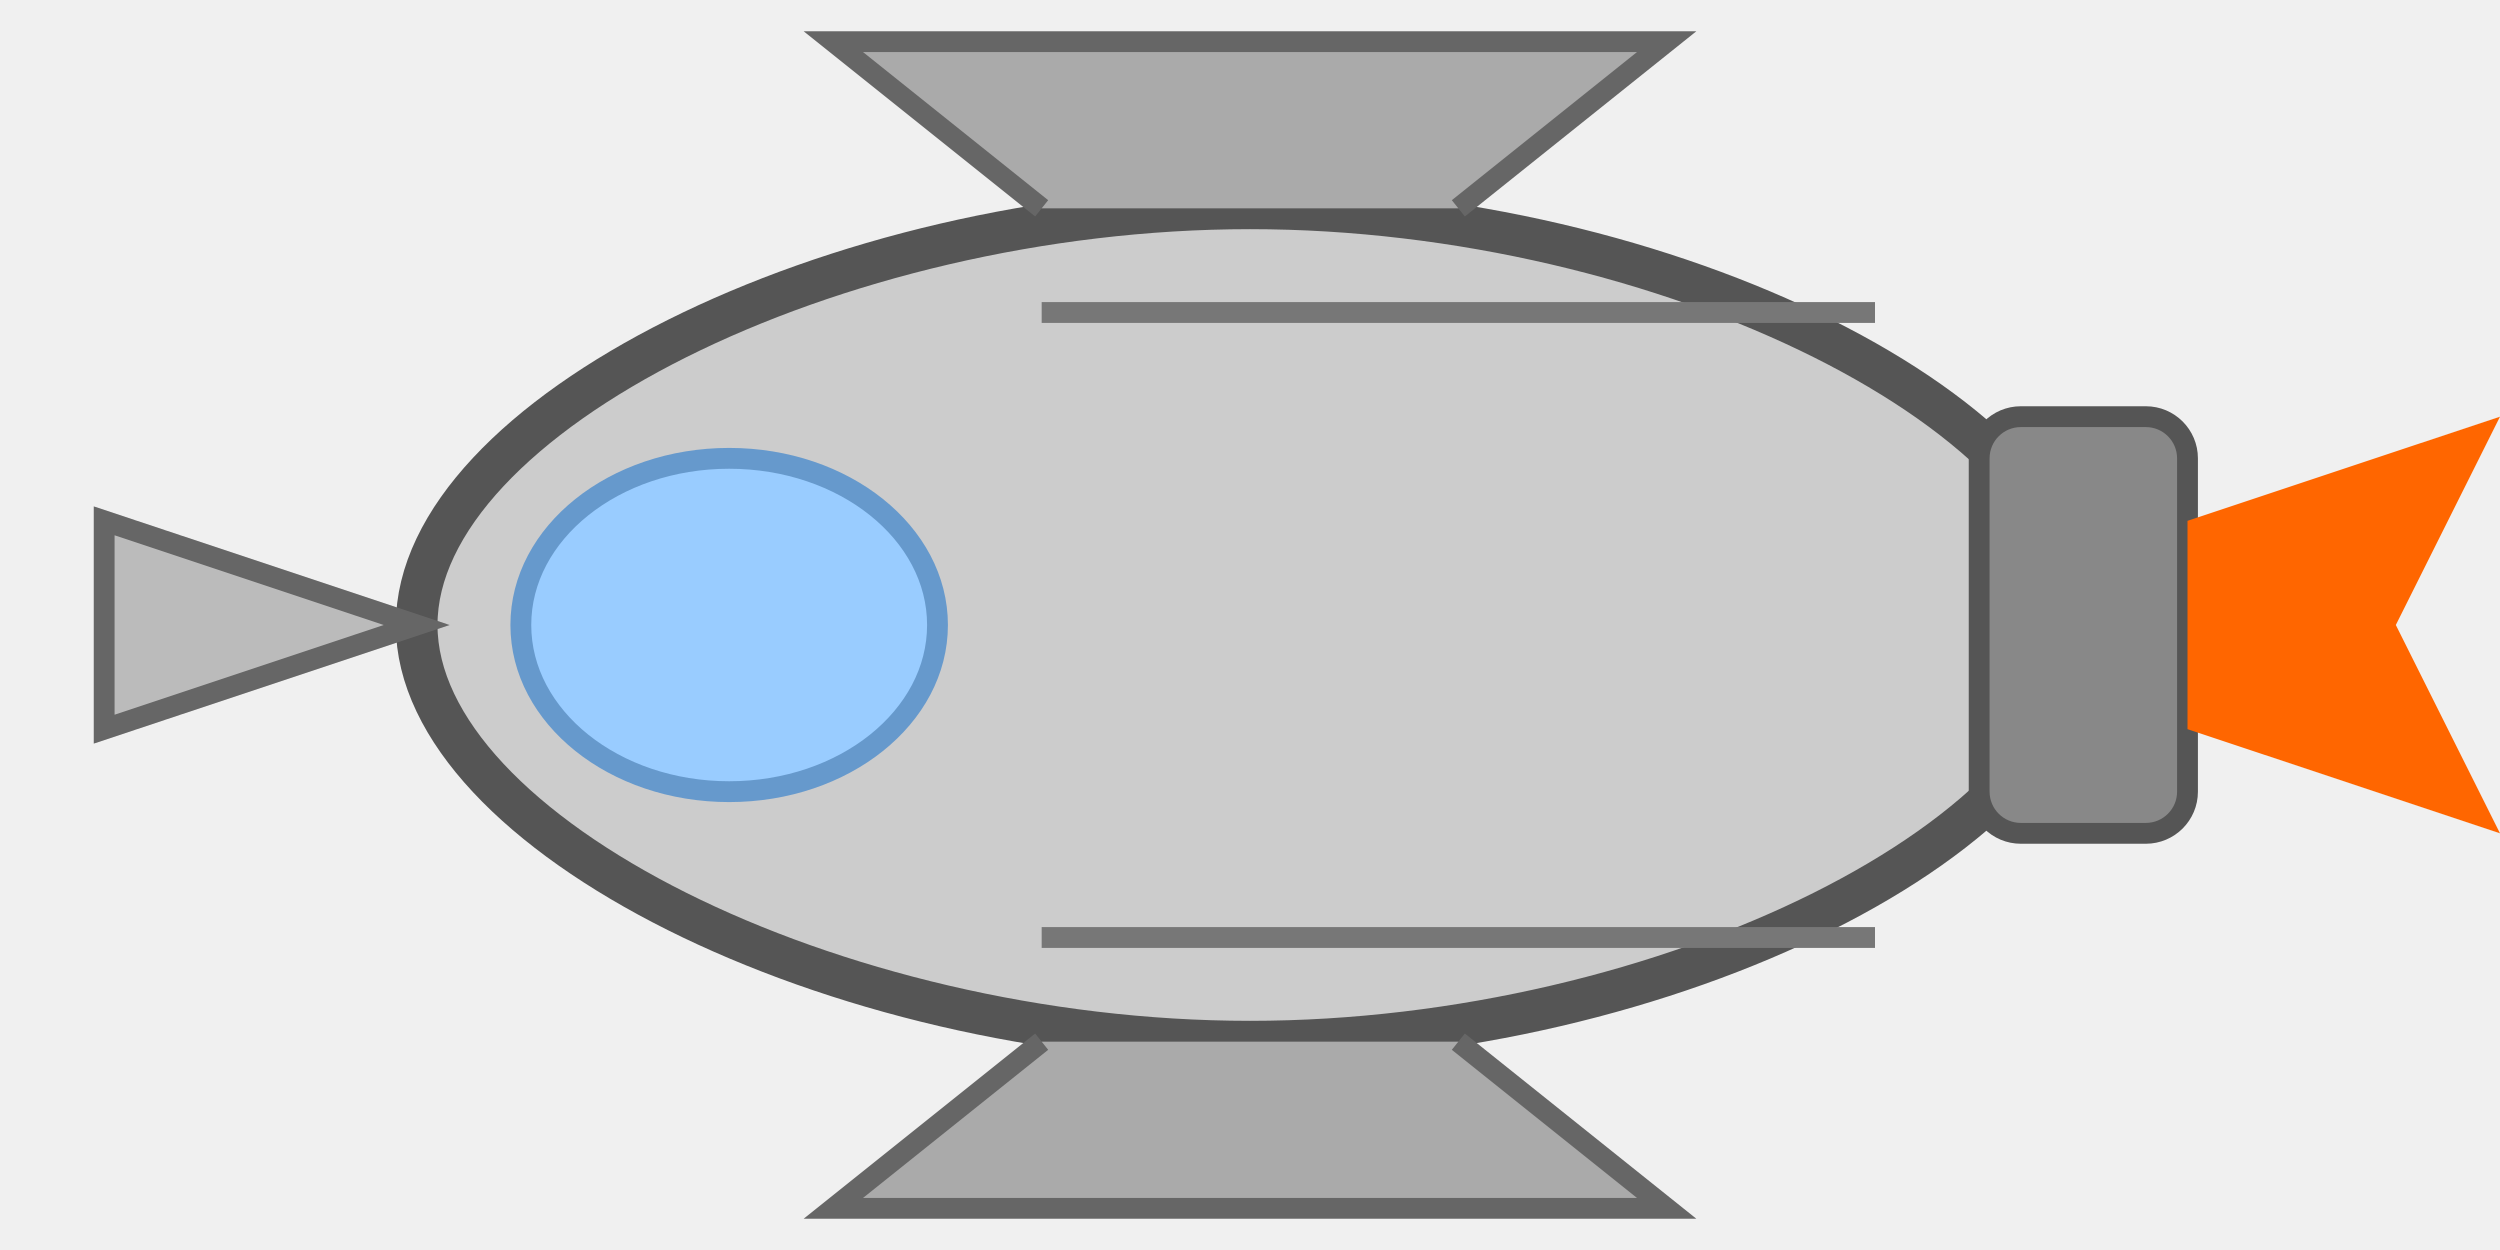
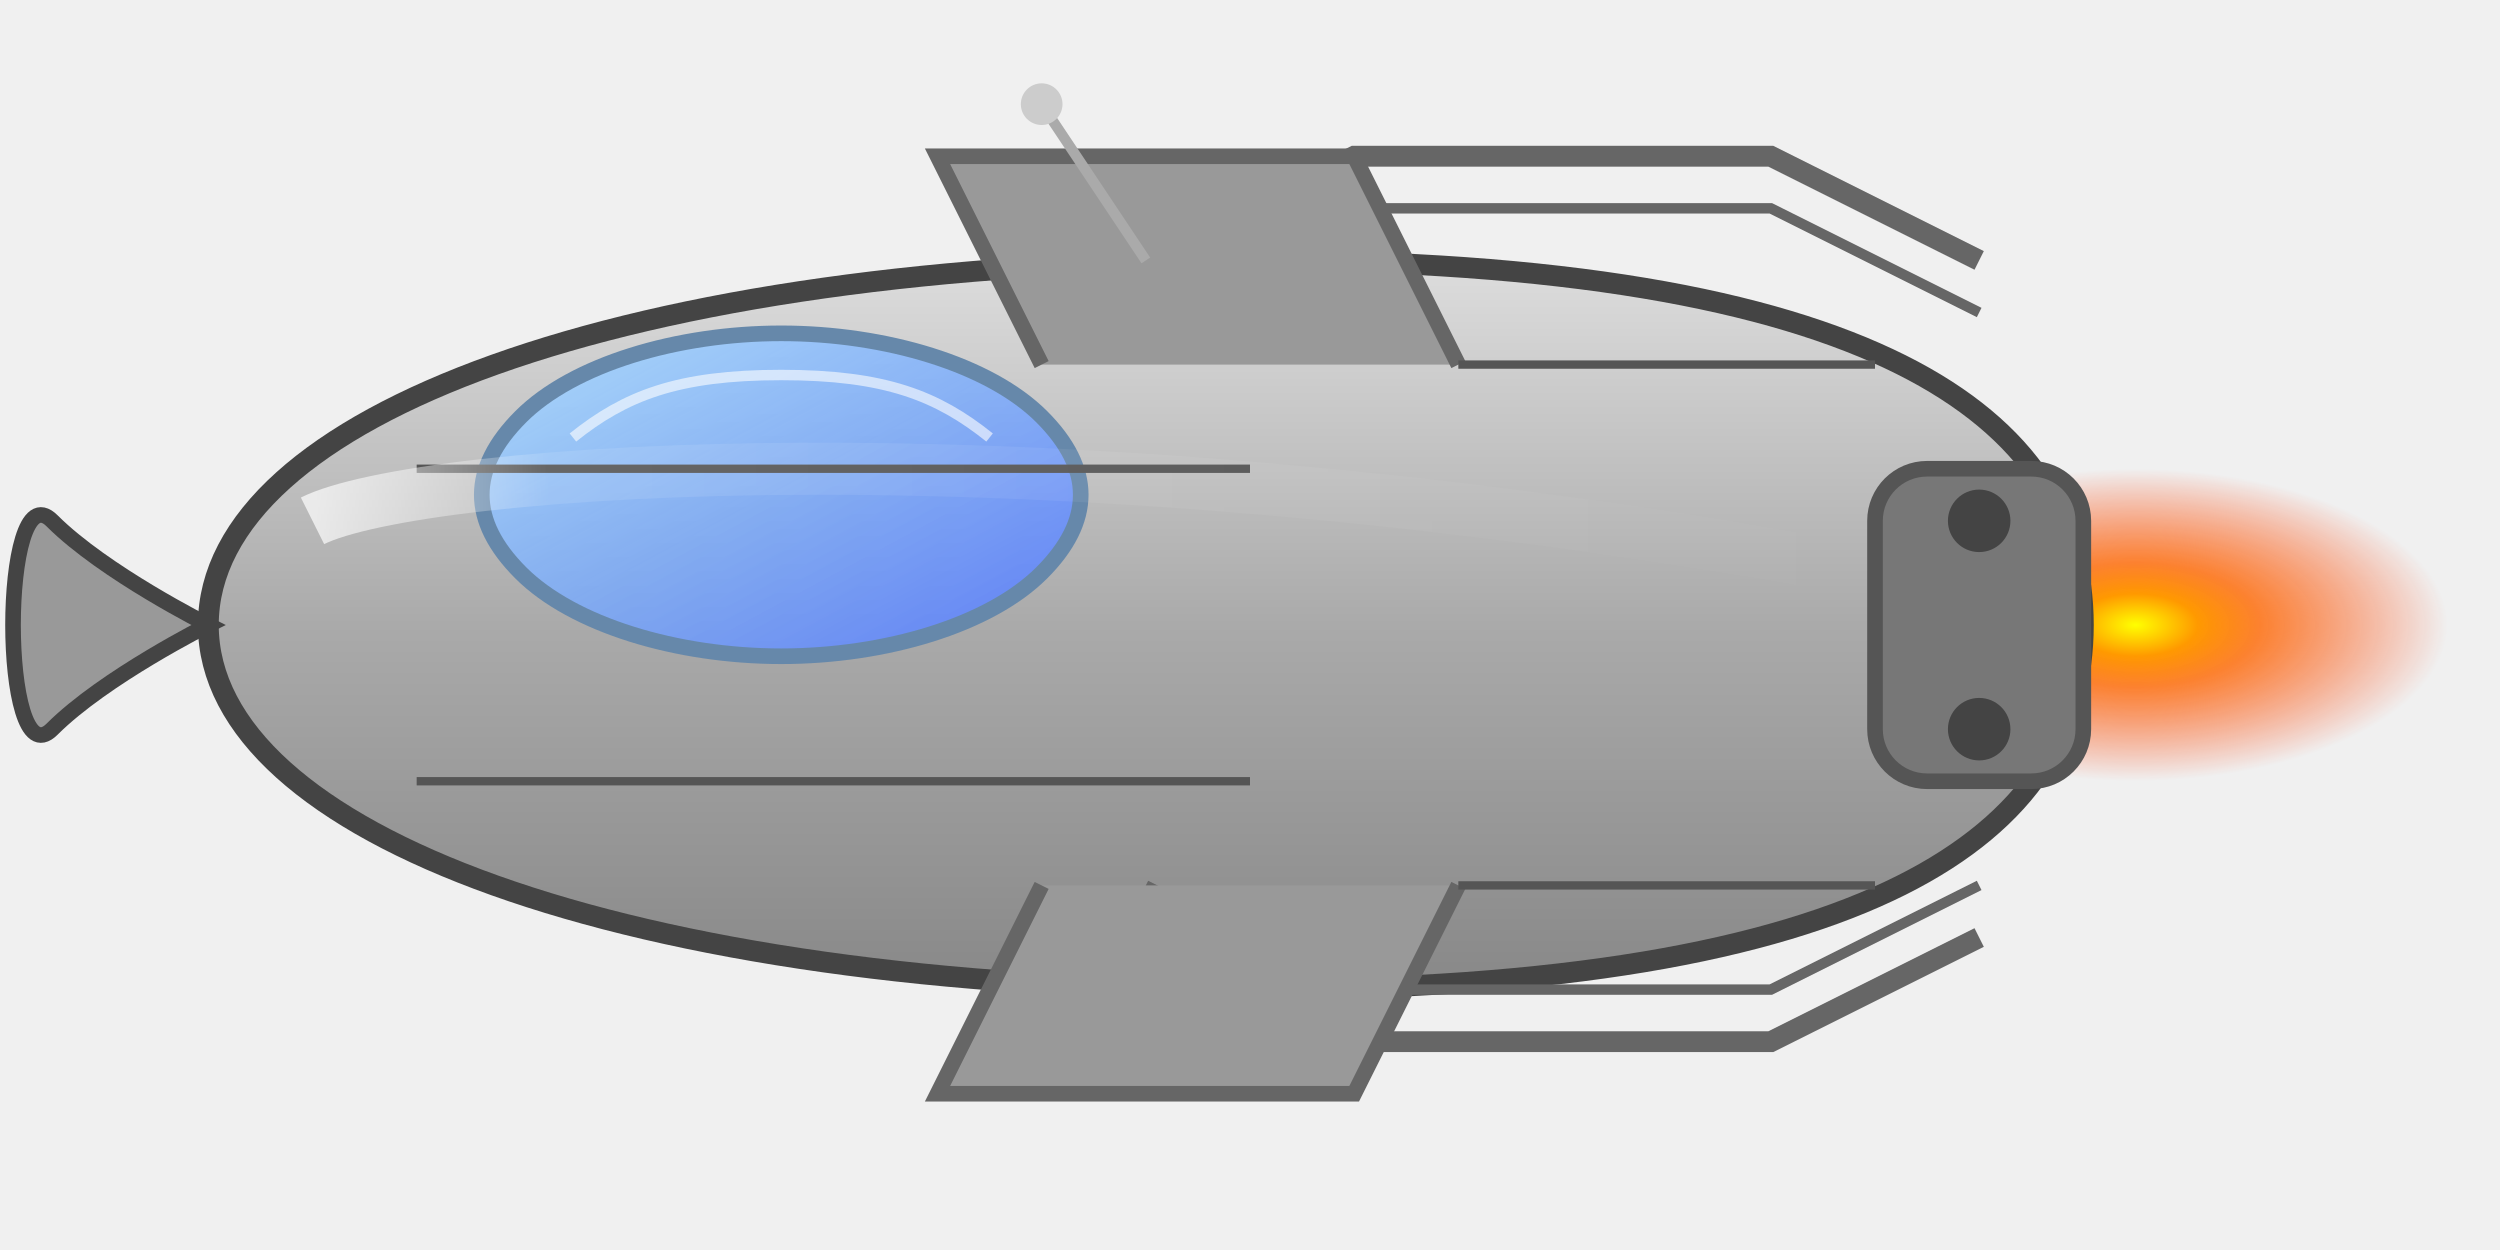
- <svg xmlns="http://www.w3.org/2000/svg" width="120px" height="60px" viewBox="0 0 120 60" version="1.1">
+ <svg xmlns="http://www.w3.org/2000/svg" width="240px" height="120px" viewBox="0 0 240 120" version="1.1">
+   <defs>
+     <radialGradient id="engineGlow" cx="0.5" cy="0.5" r="0.5" fx="0.5" fy="0.5">
+       <stop offset="0%" stop-color="#FFFF00" stop-opacity="1" />
+       <stop offset="20%" stop-color="#FF9900" stop-opacity="1" />
+       <stop offset="40%" stop-color="#FF6600" stop-opacity="0.8" />
+       <stop offset="100%" stop-color="#FF3300" stop-opacity="0" />
+     </radialGradient>
+     <linearGradient id="cockpitGlass" x1="0%" y1="0%" x2="100%" y2="100%">
+       <stop offset="0%" stop-color="#AADDFF" stop-opacity="0.9" />
+       <stop offset="50%" stop-color="#77AAFF" stop-opacity="0.8" />
+       <stop offset="100%" stop-color="#5577FF" stop-opacity="0.9" />
+     </linearGradient>
+     <linearGradient id="metalGradient" x1="0%" y1="0%" x2="0%" y2="100%">
+       <stop offset="0%" stop-color="#DDDDDD" />
+       <stop offset="50%" stop-color="#AAAAAA" />
+       <stop offset="100%" stop-color="#888888" />
+     </linearGradient>
+     <linearGradient id="highlight" x1="0%" y1="0%" x2="100%" y2="0%">
+       <stop offset="0%" stop-color="#FFFFFF" stop-opacity="0.7" />
+       <stop offset="15%" stop-color="#FFFFFF" stop-opacity="0.1" />
+       <stop offset="100%" stop-color="#FFFFFF" stop-opacity="0" />
+     </linearGradient>
+   </defs>
  <g stroke="none" stroke-width="1" fill="none" fill-rule="evenodd">
-     <path d="M20,30 C20,20 40,10 60,10 C80,10 100,20 100,30 C100,40 80,50 60,50 C40,50 20,40 20,30 Z" fill="#CCCCCC" stroke="#555555" stroke-width="2" />
-     <ellipse cx="35" cy="30" rx="10" ry="8" fill="#99CCFF" stroke="#6699CC" stroke-width="1" />
-     <path d="M50,10 L40,2 L80,2 L70,10" fill="#AAAAAA" stroke="#666666" />
-     <path d="M50,50 L40,58 L80,58 L70,50" fill="#AAAAAA" stroke="#666666" />
-     <rect x="95" y="20" width="10" height="20" rx="2" fill="#888888" stroke="#555555" />
-     <path d="M105,25 L120,20 L115,30 L120,40 L105,35" fill="#FF6600" />
-     <line x1="50" y1="15" x2="90" y2="15" stroke="#777777" />
-     <line x1="50" y1="45" x2="90" y2="45" stroke="#777777" />
-     <path d="M20,30 L5,25 L5,35 Z" fill="#BBBBBB" stroke="#666666" />
+     <g transform="translate(190, 40)">
+       <ellipse cx="15" cy="20" rx="30" ry="15" fill="url(#engineGlow)" />
+     </g>
+     <path d="M20,60 C20,40 60,25 120,25 C180,25 200,40 200,60 C200,80 180,95 120,95 C60,95 20,80 20,60 Z" fill="url(#metalGradient)" stroke="#444444" stroke-width="2" />
+     <path d="M20,60 C20,60 10,55 5,50 C0,45 0,75 5,70 C10,65 20,60 20,60 Z" fill="#999999" stroke="#444444" stroke-width="1.5" />
+     <path d="M50,40 C55,35 65,32 75,32 C85,32 95,35 100,40 C105,45 105,50 100,55 C95,60 85,63 75,63 C65,63 55,60 50,55 C45,50 45,45 50,40 Z" fill="url(#cockpitGlass)" stroke="#6688AA" stroke-width="1.5" />
+     <path d="M55,42 C60,38 65,36 75,36 C85,36 90,38 95,42" fill="none" stroke="#FFFFFF" stroke-width="1" stroke-opacity="0.6" />
+     <path d="M110,25 L130,15 L170,15 L190,25" fill="none" stroke="#666666" stroke-width="2" />
+     <path d="M110,30 L130,20 L170,20 L190,30" fill="none" stroke="#666666" stroke-width="1" />
+     <path d="M110,90 L130,100 L170,100 L190,90" fill="none" stroke="#666666" stroke-width="2" />
+     <path d="M110,85 L130,95 L170,95 L190,85" fill="none" stroke="#666666" stroke-width="1" />
+     <path d="M100,35 L90,15 L130,15 L140,35" fill="#999999" stroke="#666666" stroke-width="1.5" />
+     <path d="M100,85 L90,105 L130,105 L140,85" fill="#999999" stroke="#666666" stroke-width="1.5" />
+     <rect x="180" y="45" width="20" height="30" rx="5" fill="#777777" stroke="#555555" stroke-width="1.5" />
+     <circle cx="190" cy="50" r="3" fill="#444444" />
+     <circle cx="190" cy="70" r="3" fill="#444444" />
+     <line x1="40" y1="45" x2="120" y2="45" stroke="#555555" stroke-width="0.8" />
+     <line x1="40" y1="75" x2="120" y2="75" stroke="#555555" stroke-width="0.8" />
+     <line x1="140" y1="35" x2="180" y2="35" stroke="#555555" stroke-width="0.8" />
+     <line x1="140" y1="85" x2="180" y2="85" stroke="#555555" stroke-width="0.8" />
+     <path d="M30,50 C40,45 100,40 180,55" stroke="url(#highlight)" stroke-width="5" />
+     <line x1="110" y1="25" x2="100" y2="10" stroke="#AAAAAA" stroke-width="1" />
+     <circle cx="100" cy="10" r="2" fill="#CCCCCC" />
  </g>
</svg>
